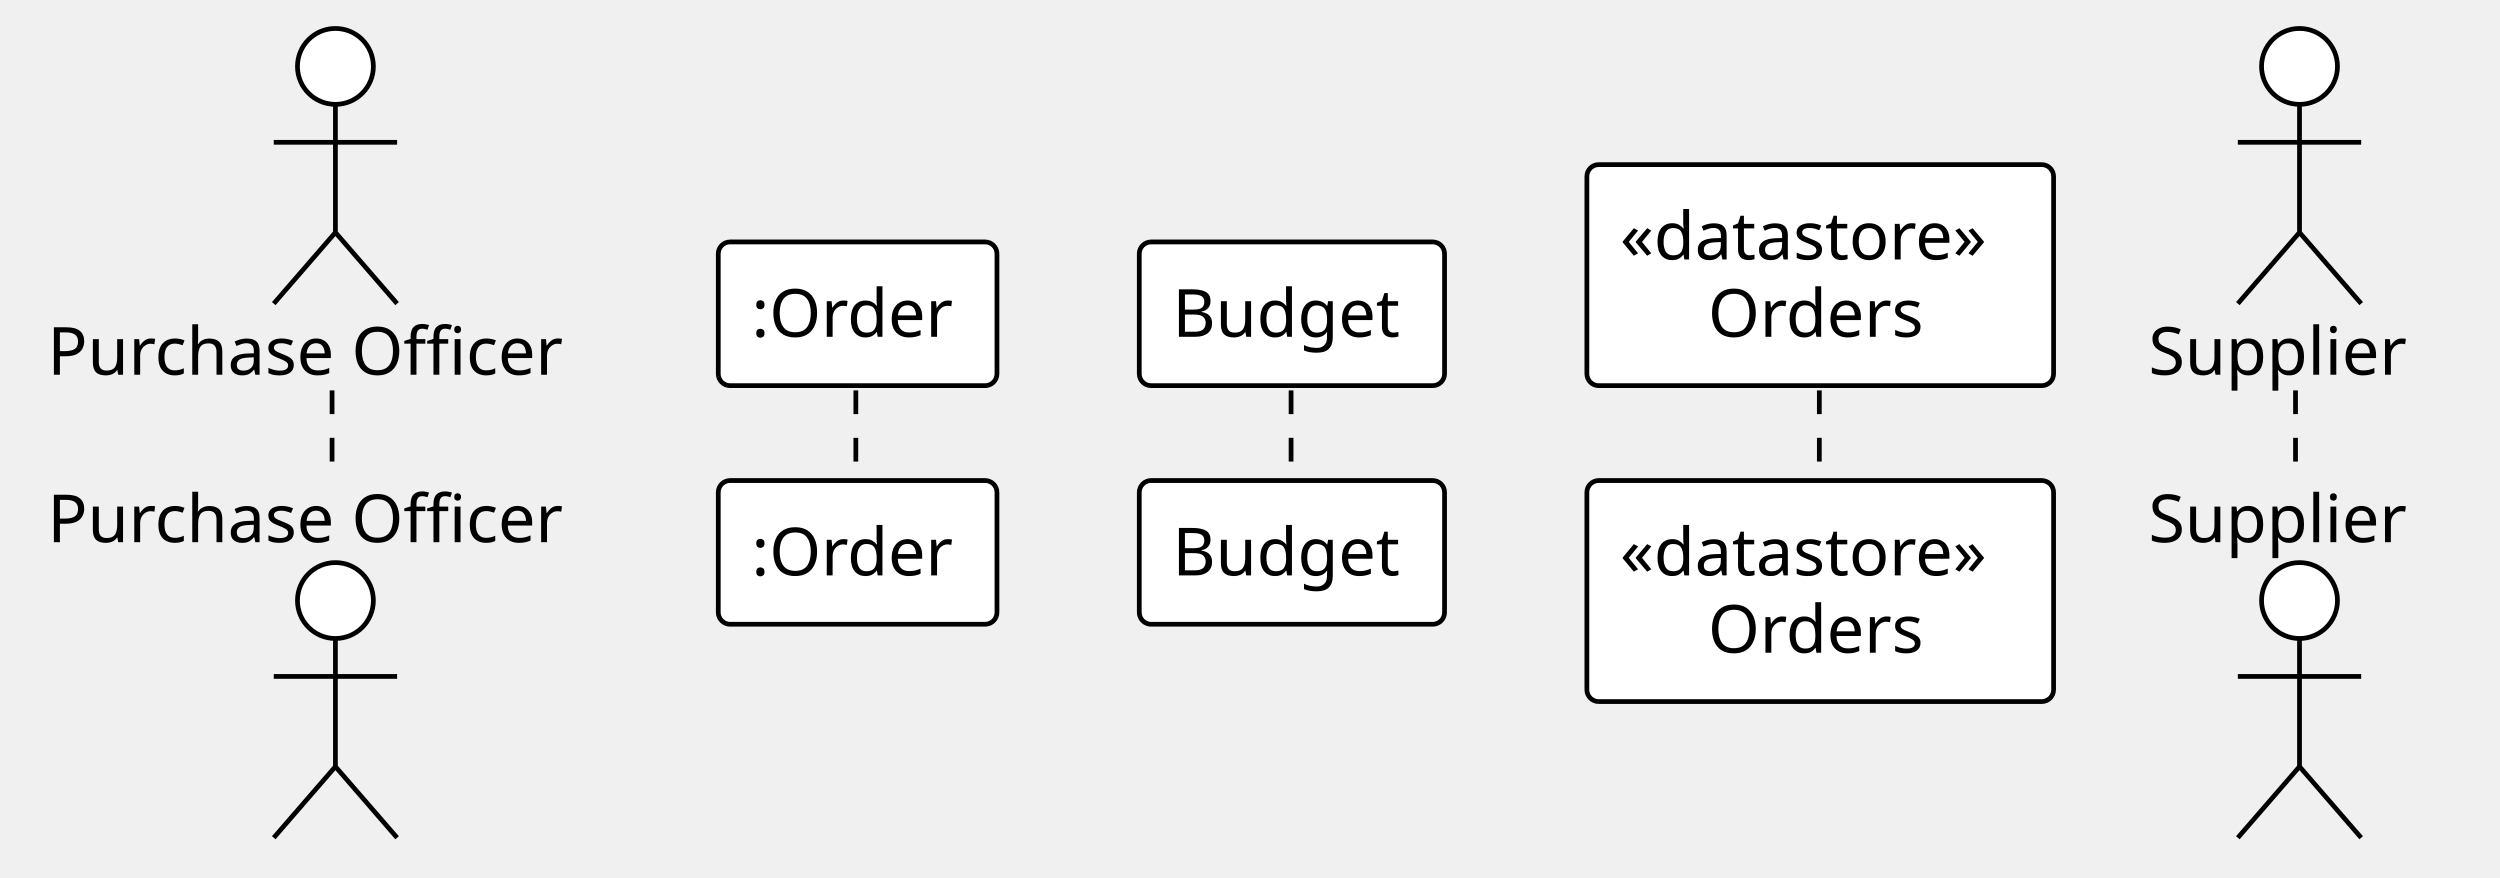
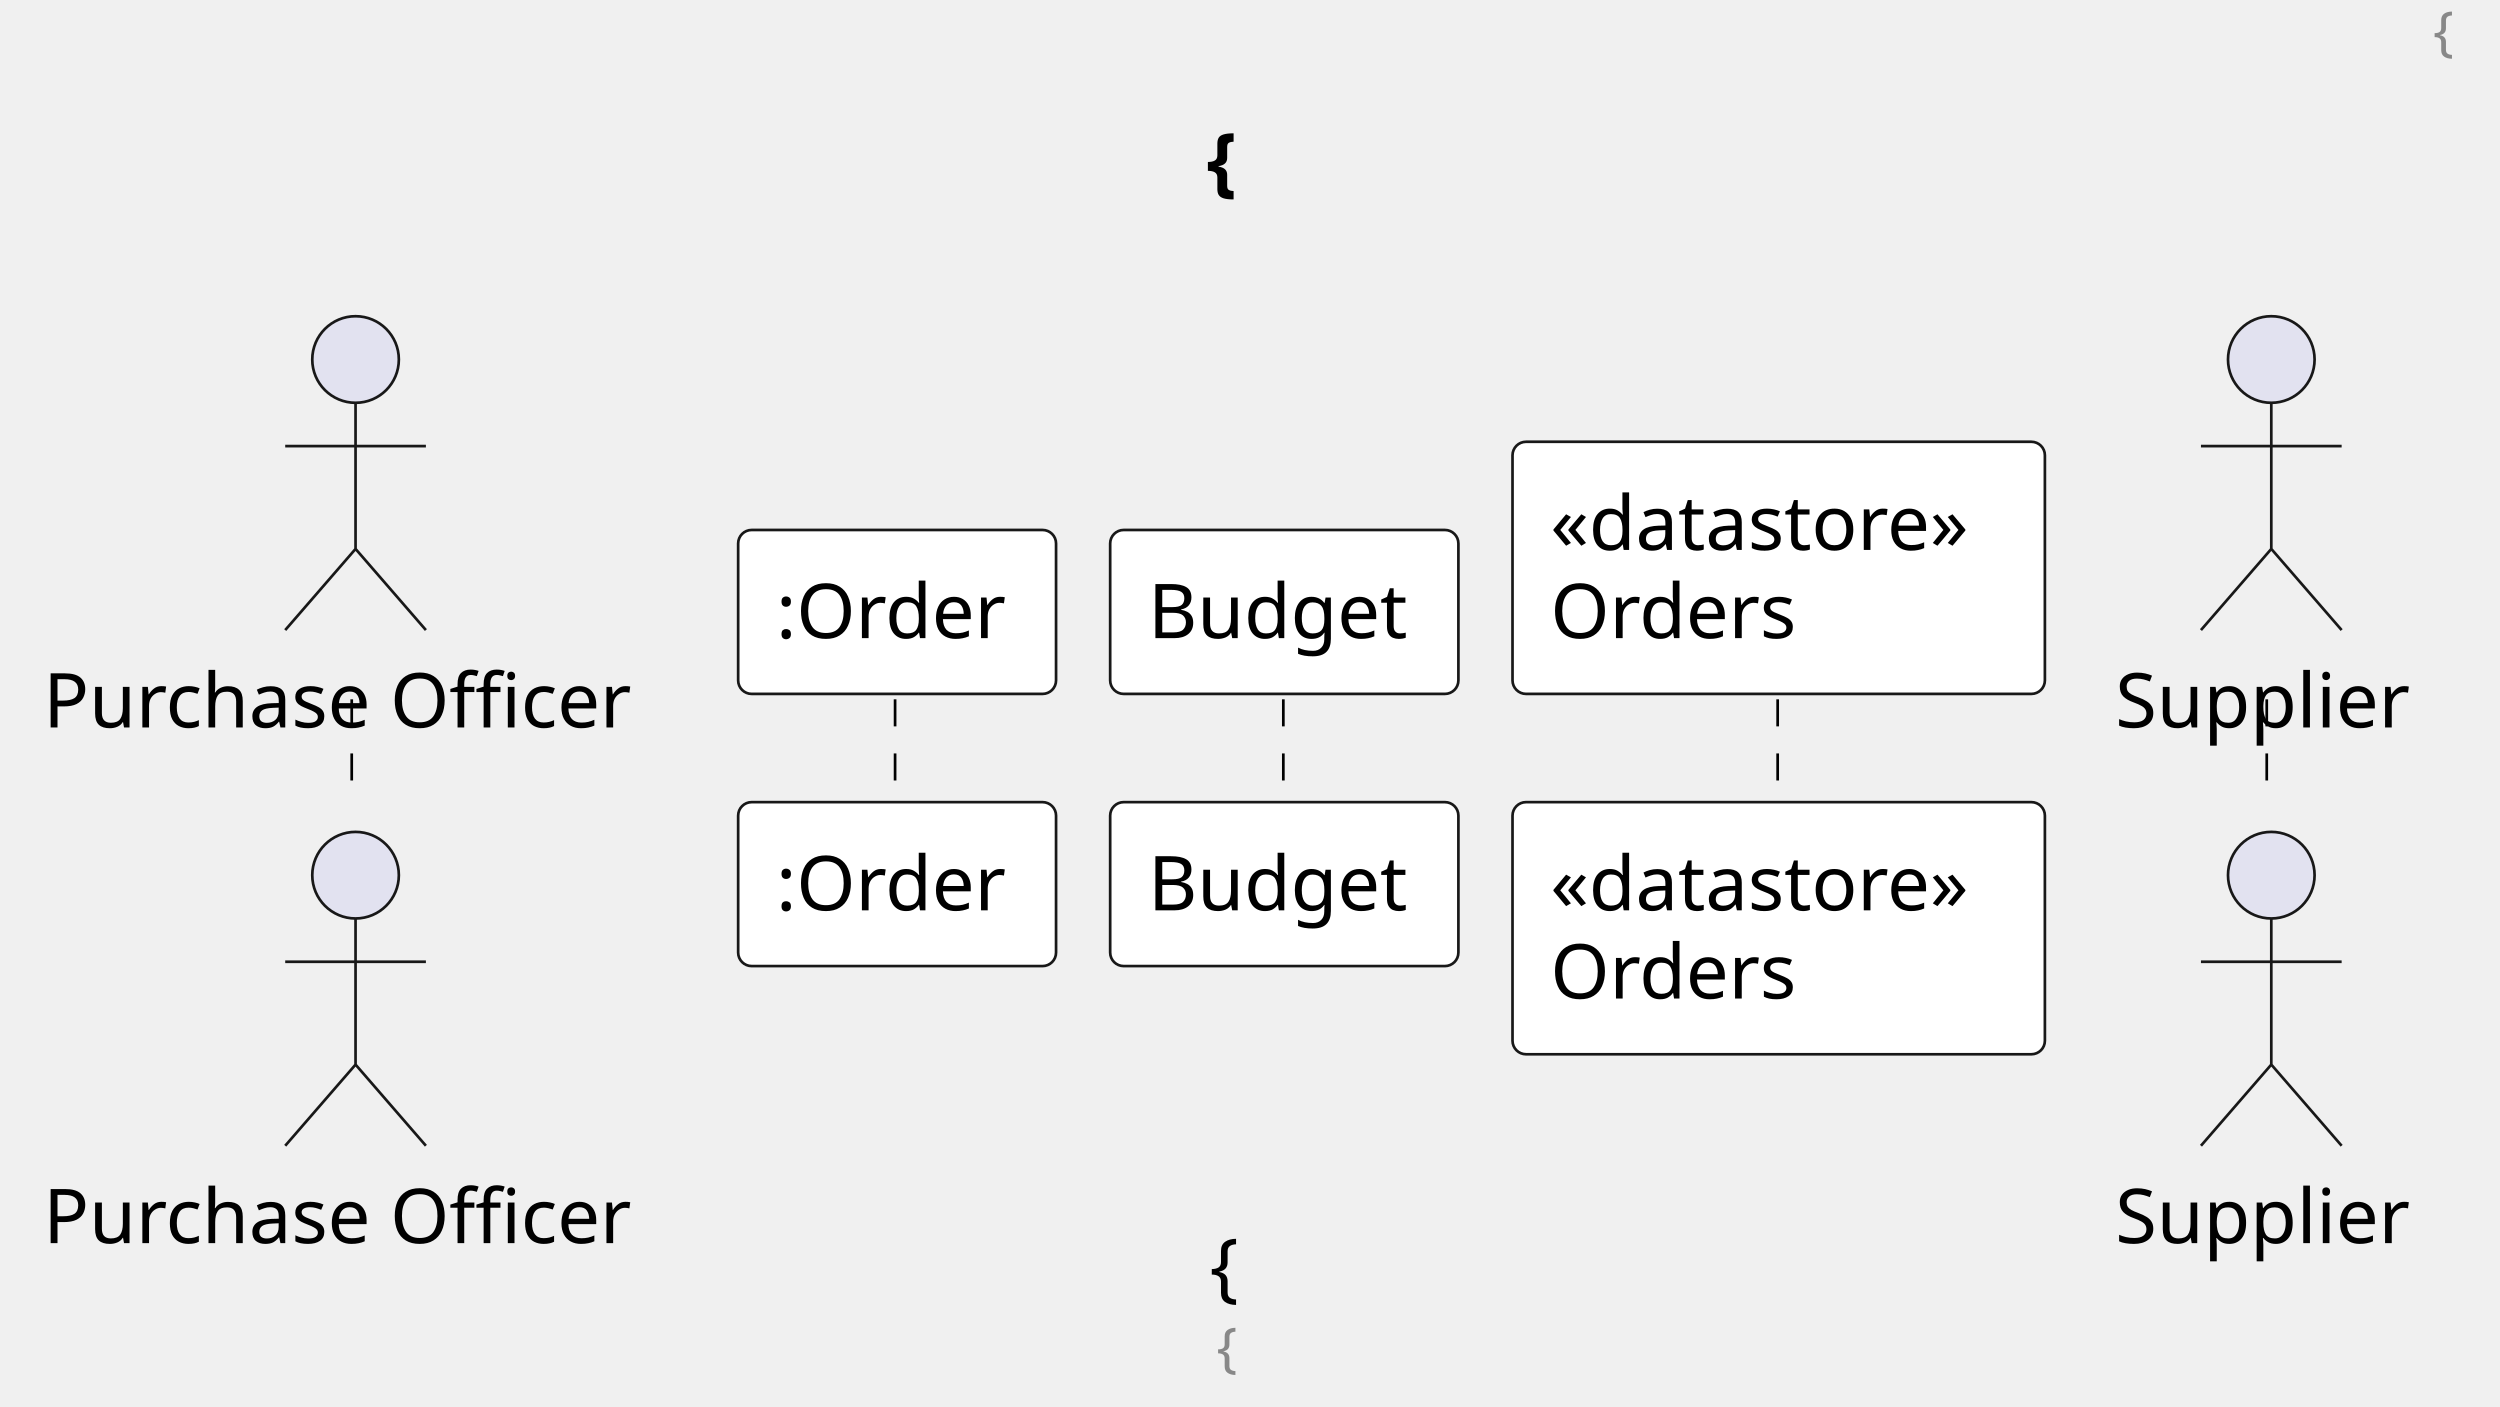
- <svg xmlns="http://www.w3.org/2000/svg" contentStyleType="text/css" data-diagram-type="SEQUENCE" height="185px" preserveAspectRatio="none" style="width:527px;height:185px;background:#FFFFFF;" version="1.1" viewBox="0 0 527 185" width="527px" zoomAndPan="magnify">
+ <svg xmlns="http://www.w3.org/2000/svg" contentStyleType="text/css" data-diagram-type="SEQUENCE" height="260px" preserveAspectRatio="none" style="width:462px;height:260px;background:#FFFFFF;" version="1.1" viewBox="0 0 462 260" width="462px" zoomAndPan="magnify">
  <defs />
  <g>
-     <g class="participant-lifeline" data-entity-uid="part1" data-qualified-name="po" id="part1-lifeline">
+     <g class="header" data-source-line="36">
+       <text fill="#888888" font-family="sans-serif" font-size="10" lengthAdjust="spacing" textLength="6.362" x="449.638" y="9.282">{</text>
+     </g>
+     <g class="title" data-source-line="39">
+       <text fill="#000000" font-family="sans-serif" font-size="14" font-weight="700" lengthAdjust="spacing" textLength="8.907" x="223.017" y="34.636">{</text>
+     </g>
+     <g transform="translate(0,47.9375)">
+       <defs />
      <g>
-         <rect fill="#000000" fill-opacity="0" height="20" width="8" x="66.706" y="82.297" />
-         <line style="stroke:#000000;stroke-width:1;stroke-dasharray:5,5;" x1="70" x2="70" y1="82.297" y2="102.297" />
+         <g class="participant-lifeline" data-entity-uid="part1" data-qualified-name="po" id="part1-lifeline">
+           <g>
+             <rect fill="#000000" fill-opacity="0" height="20" width="8" x="61.706" y="81.297" />
+             <line style="stroke:#000000;stroke-width:0.5;stroke-dasharray:5,5;" x1="65" x2="65" y1="81.297" y2="101.297" />
+           </g>
+         </g>
+         <g class="participant-lifeline" data-entity-uid="part2" data-qualified-name="o" id="part2-lifeline">
+           <g>
+             <rect fill="#000000" fill-opacity="0" height="20" width="8" x="161.785" y="81.297" />
+             <line style="stroke:#000000;stroke-width:0.5;stroke-dasharray:5,5;" x1="165.411" x2="165.411" y1="81.297" y2="101.297" />
+           </g>
+         </g>
+         <g class="participant-lifeline" data-entity-uid="part3" data-qualified-name="b" id="part3-lifeline">
+           <g>
+             <rect fill="#000000" fill-opacity="0" height="20" width="8" x="233.336" y="81.297" />
+             <line style="stroke:#000000;stroke-width:0.5;stroke-dasharray:5,5;" x1="237.159" x2="237.159" y1="81.297" y2="101.297" />
+           </g>
+         </g>
+         <g class="participant-lifeline" data-entity-uid="part4" data-qualified-name="d_o" id="part4-lifeline">
+           <g>
+             <rect fill="#000000" fill-opacity="0" height="20" width="8" x="324.704" y="81.297" />
+             <line style="stroke:#000000;stroke-width:0.5;stroke-dasharray:5,5;" x1="328.513" x2="328.513" y1="81.297" y2="101.297" />
+           </g>
+         </g>
+         <g class="participant-lifeline" data-entity-uid="part5" data-qualified-name="sup" id="part5-lifeline">
+           <g>
+             <rect fill="#000000" fill-opacity="0" height="20" width="8" x="415.736" y="81.297" />
+             <line style="stroke:#000000;stroke-width:0.5;stroke-dasharray:5,5;" x1="418.896" x2="418.896" y1="81.297" y2="101.297" />
+           </g>
+         </g>
+         <g class="participant participant-head" data-entity-uid="part1" data-qualified-name="po" id="part1-head">
+           <text fill="#000000" font-family="sans-serif" font-size="14" lengthAdjust="spacing" textLength="115.411" x="8" y="86.5">Purchase Officer</text>
+           <ellipse cx="65.706" cy="18.5" fill="#E2E2F0" rx="8" ry="8" style="stroke:#181818;stroke-width:0.5;" />
+           <path d="M65.706,26.5 L65.706,53.5 M52.706,34.5 L78.706,34.5 M65.706,53.5 L52.706,68.5 M65.706,53.5 L78.706,68.5" fill="none" style="stroke:#181818;stroke-width:0.5;" />
+         </g>
+         <g class="participant participant-tail" data-entity-uid="part1" data-qualified-name="po" id="part1-tail">
+           <text fill="#000000" font-family="sans-serif" font-size="14" lengthAdjust="spacing" textLength="115.411" x="8" y="181.797">Purchase Officer</text>
+           <ellipse cx="65.706" cy="113.797" fill="#E2E2F0" rx="8" ry="8" style="stroke:#181818;stroke-width:0.5;" />
+           <path d="M65.706,121.797 L65.706,148.797 M52.706,129.797 L78.706,129.797 M65.706,148.797 L52.706,163.797 M65.706,148.797 L78.706,163.797" fill="none" style="stroke:#181818;stroke-width:0.5;" />
+         </g>
+         <g class="participant participant-head" data-entity-uid="part2" data-qualified-name="o" id="part2-head">
+           <rect fill="#FFFFFF" height="30.297" rx="2.5" ry="2.5" style="stroke:#181818;stroke-width:0.5;" width="58.748" x="136.411" y="50" />
+           <text fill="#000000" font-family="Verdana" font-size="14" lengthAdjust="spacing" textLength="44.748" x="143.411" y="69.995">:Order</text>
+         </g>
+         <g class="participant participant-tail" data-entity-uid="part2" data-qualified-name="o" id="part2-tail">
+           <rect fill="#FFFFFF" height="30.297" rx="2.5" ry="2.5" style="stroke:#181818;stroke-width:0.5;" width="58.748" x="136.411" y="100.297" />
+           <text fill="#000000" font-family="Verdana" font-size="14" lengthAdjust="spacing" textLength="44.748" x="143.411" y="120.292">:Order</text>
+         </g>
+         <g class="participant participant-head" data-entity-uid="part3" data-qualified-name="b" id="part3-head">
+           <rect fill="#FFFFFF" height="30.297" rx="2.5" ry="2.5" style="stroke:#181818;stroke-width:0.5;" width="64.353" x="205.159" y="50" />
+           <text fill="#000000" font-family="Verdana" font-size="14" lengthAdjust="spacing" textLength="50.353" x="212.159" y="69.995">Budget</text>
+         </g>
+         <g class="participant participant-tail" data-entity-uid="part3" data-qualified-name="b" id="part3-tail">
+           <rect fill="#FFFFFF" height="30.297" rx="2.5" ry="2.5" style="stroke:#181818;stroke-width:0.5;" width="64.353" x="205.159" y="100.297" />
+           <text fill="#000000" font-family="Verdana" font-size="14" lengthAdjust="spacing" textLength="50.353" x="212.159" y="120.292">Budget</text>
+         </g>
+         <g class="participant participant-head" data-entity-uid="part4" data-qualified-name="d_o" id="part4-head">
+           <rect fill="#FFFFFF" height="46.594" rx="2.5" ry="2.5" style="stroke:#181818;stroke-width:0.5;" width="98.383" x="279.513" y="33.703" />
+           <text fill="#000000" font-family="Verdana" font-size="14" lengthAdjust="spacing" textLength="84.383" x="286.513" y="53.698">«datastore»</text>
+           <text fill="#000000" font-family="Verdana" font-size="14" lengthAdjust="spacing" textLength="47.325" x="286.513" y="69.995">Orders</text>
+         </g>
+         <g class="participant participant-tail" data-entity-uid="part4" data-qualified-name="d_o" id="part4-tail">
+           <rect fill="#FFFFFF" height="46.594" rx="2.5" ry="2.5" style="stroke:#181818;stroke-width:0.5;" width="98.383" x="279.513" y="100.297" />
+           <text fill="#000000" font-family="Verdana" font-size="14" lengthAdjust="spacing" textLength="84.383" x="286.513" y="120.292">«datastore»</text>
+           <text fill="#000000" font-family="Verdana" font-size="14" lengthAdjust="spacing" textLength="47.325" x="286.513" y="136.589">Orders</text>
+         </g>
+         <g class="participant participant-head" data-entity-uid="part5" data-qualified-name="sup" id="part5-head">
+           <text fill="#000000" font-family="sans-serif" font-size="14" lengthAdjust="spacing" textLength="57.682" x="390.896" y="86.5">Supplier</text>
+           <ellipse cx="419.736" cy="18.5" fill="#E2E2F0" rx="8" ry="8" style="stroke:#181818;stroke-width:0.5;" />
+           <path d="M419.736,26.5 L419.736,53.5 M406.736,34.5 L432.736,34.5 M419.736,53.5 L406.736,68.5 M419.736,53.5 L432.736,68.5" fill="none" style="stroke:#181818;stroke-width:0.5;" />
+         </g>
+         <g class="participant participant-tail" data-entity-uid="part5" data-qualified-name="sup" id="part5-tail">
+           <text fill="#000000" font-family="sans-serif" font-size="14" lengthAdjust="spacing" textLength="57.682" x="390.896" y="181.797">Supplier</text>
+           <ellipse cx="419.736" cy="113.797" fill="#E2E2F0" rx="8" ry="8" style="stroke:#181818;stroke-width:0.5;" />
+           <path d="M419.736,121.797 L419.736,148.797 M406.736,129.797 L432.736,129.797 M419.736,148.797 L406.736,163.797 M419.736,148.797 L432.736,163.797" fill="none" style="stroke:#181818;stroke-width:0.5;" />
+         </g>
      </g>
    </g>
-     <g class="participant-lifeline" data-entity-uid="part2" data-qualified-name="o" id="part2-lifeline">
-       <g>
-         <rect fill="#000000" fill-opacity="0" height="20" width="8" x="176.785" y="82.297" />
-         <line style="stroke:#000000;stroke-width:1;stroke-dasharray:5,5;" x1="180.411" x2="180.411" y1="82.297" y2="102.297" />
-       </g>
+     <g class="caption" data-source-line="30">
+       <text fill="#000000" font-family="sans-serif" font-size="14" lengthAdjust="spacing" textLength="8.907" x="223.546" y="238.933">{</text>
    </g>
-     <g class="participant-lifeline" data-entity-uid="part3" data-qualified-name="b" id="part3-lifeline">
-       <g>
-         <rect fill="#000000" fill-opacity="0" height="20" width="8" x="268.336" y="82.297" />
-         <line style="stroke:#000000;stroke-width:1;stroke-dasharray:5,5;" x1="272.159" x2="272.159" y1="82.297" y2="102.297" />
-       </g>
-     </g>
-     <g class="participant-lifeline" data-entity-uid="part4" data-qualified-name="d_o" id="part4-lifeline">
-       <g>
-         <rect fill="#000000" fill-opacity="0" height="20" width="8" x="379.704" y="82.297" />
-         <line style="stroke:#000000;stroke-width:1;stroke-dasharray:5,5;" x1="383.513" x2="383.513" y1="82.297" y2="102.297" />
-       </g>
-     </g>
-     <g class="participant-lifeline" data-entity-uid="part5" data-qualified-name="sup" id="part5-lifeline">
-       <g>
-         <rect fill="#000000" fill-opacity="0" height="20" width="8" x="480.736" y="82.297" />
-         <line style="stroke:#000000;stroke-width:1;stroke-dasharray:5,5;" x1="483.896" x2="483.896" y1="82.297" y2="102.297" />
-       </g>
-     </g>
-     <g class="participant participant-head" data-entity-uid="part1" data-qualified-name="po" id="part1-head">
-       <text fill="#000000" font-family="Verdana" font-size="14" lengthAdjust="spacing" textLength="115.411" x="10" y="78.995">Purchase Officer</text>
-       <ellipse cx="70.706" cy="14" fill="#FFFFFF" rx="8" ry="8" style="stroke:#000000;stroke-width:1;" />
-       <path d="M70.706,22 L70.706,49 M57.706,30 L83.706,30 M70.706,49 L57.706,64 M70.706,49 L83.706,64" fill="none" style="stroke:#000000;stroke-width:1;" />
-     </g>
-     <g class="participant participant-tail" data-entity-uid="part1" data-qualified-name="po" id="part1-tail">
-       <text fill="#000000" font-family="Verdana" font-size="14" lengthAdjust="spacing" textLength="115.411" x="10" y="114.292">Purchase Officer</text>
-       <ellipse cx="70.706" cy="126.594" fill="#FFFFFF" rx="8" ry="8" style="stroke:#000000;stroke-width:1;" />
-       <path d="M70.706,134.594 L70.706,161.594 M57.706,142.594 L83.706,142.594 M70.706,161.594 L57.706,176.594 M70.706,161.594 L83.706,176.594" fill="none" style="stroke:#000000;stroke-width:1;" />
-     </g>
-     <g class="participant participant-head" data-entity-uid="part2" data-qualified-name="o" id="part2-head">
-       <rect fill="#FFFFFF" height="30.297" rx="2.5" ry="2.5" style="stroke:#000000;stroke-width:1;" width="58.748" x="151.411" y="51" />
-       <text fill="#000000" font-family="Verdana" font-size="14" lengthAdjust="spacing" textLength="44.748" x="158.411" y="70.995">:Order</text>
-     </g>
-     <g class="participant participant-tail" data-entity-uid="part2" data-qualified-name="o" id="part2-tail">
-       <rect fill="#FFFFFF" height="30.297" rx="2.5" ry="2.5" style="stroke:#000000;stroke-width:1;" width="58.748" x="151.411" y="101.297" />
-       <text fill="#000000" font-family="Verdana" font-size="14" lengthAdjust="spacing" textLength="44.748" x="158.411" y="121.292">:Order</text>
-     </g>
-     <g class="participant participant-head" data-entity-uid="part3" data-qualified-name="b" id="part3-head">
-       <rect fill="#FFFFFF" height="30.297" rx="2.5" ry="2.5" style="stroke:#000000;stroke-width:1;" width="64.353" x="240.159" y="51" />
-       <text fill="#000000" font-family="Verdana" font-size="14" lengthAdjust="spacing" textLength="50.353" x="247.159" y="70.995">Budget</text>
-     </g>
-     <g class="participant participant-tail" data-entity-uid="part3" data-qualified-name="b" id="part3-tail">
-       <rect fill="#FFFFFF" height="30.297" rx="2.5" ry="2.5" style="stroke:#000000;stroke-width:1;" width="64.353" x="240.159" y="101.297" />
-       <text fill="#000000" font-family="Verdana" font-size="14" lengthAdjust="spacing" textLength="50.353" x="247.159" y="121.292">Budget</text>
-     </g>
-     <g class="participant participant-head" data-entity-uid="part4" data-qualified-name="d_o" id="part4-head">
-       <rect fill="#FFFFFF" height="46.594" rx="2.5" ry="2.5" style="stroke:#000000;stroke-width:1;" width="98.383" x="334.513" y="34.703" />
-       <text fill="#000000" font-family="Verdana" font-size="14" lengthAdjust="spacing" textLength="84.383" x="341.513" y="54.698">«datastore»</text>
-       <text fill="#000000" font-family="Verdana" font-size="14" lengthAdjust="spacing" textLength="47.325" x="360.041" y="70.995">Orders</text>
-     </g>
-     <g class="participant participant-tail" data-entity-uid="part4" data-qualified-name="d_o" id="part4-tail">
-       <rect fill="#FFFFFF" height="46.594" rx="2.5" ry="2.5" style="stroke:#000000;stroke-width:1;" width="98.383" x="334.513" y="101.297" />
-       <text fill="#000000" font-family="Verdana" font-size="14" lengthAdjust="spacing" textLength="84.383" x="341.513" y="121.292">«datastore»</text>
-       <text fill="#000000" font-family="Verdana" font-size="14" lengthAdjust="spacing" textLength="47.325" x="360.041" y="137.589">Orders</text>
-     </g>
-     <g class="participant participant-head" data-entity-uid="part5" data-qualified-name="sup" id="part5-head">
-       <text fill="#000000" font-family="Verdana" font-size="14" lengthAdjust="spacing" textLength="57.682" x="452.896" y="78.995">Supplier</text>
-       <ellipse cx="484.736" cy="14" fill="#FFFFFF" rx="8" ry="8" style="stroke:#000000;stroke-width:1;" />
-       <path d="M484.736,22 L484.736,49 M471.736,30 L497.736,30 M484.736,49 L471.736,64 M484.736,49 L497.736,64" fill="none" style="stroke:#000000;stroke-width:1;" />
-     </g>
-     <g class="participant participant-tail" data-entity-uid="part5" data-qualified-name="sup" id="part5-tail">
-       <text fill="#000000" font-family="Verdana" font-size="14" lengthAdjust="spacing" textLength="57.682" x="452.896" y="114.292">Supplier</text>
-       <ellipse cx="484.736" cy="126.594" fill="#FFFFFF" rx="8" ry="8" style="stroke:#000000;stroke-width:1;" />
-       <path d="M484.736,134.594 L484.736,161.594 M471.736,142.594 L497.736,142.594 M484.736,161.594 L471.736,176.594 M484.736,161.594 L497.736,176.594" fill="none" style="stroke:#000000;stroke-width:1;" />
+     <g class="footer" data-source-line="33">
+       <text fill="#888888" font-family="sans-serif" font-size="10" lengthAdjust="spacing" textLength="6.362" x="224.819" y="252.517">{</text>
    </g>
  </g>
</svg>
